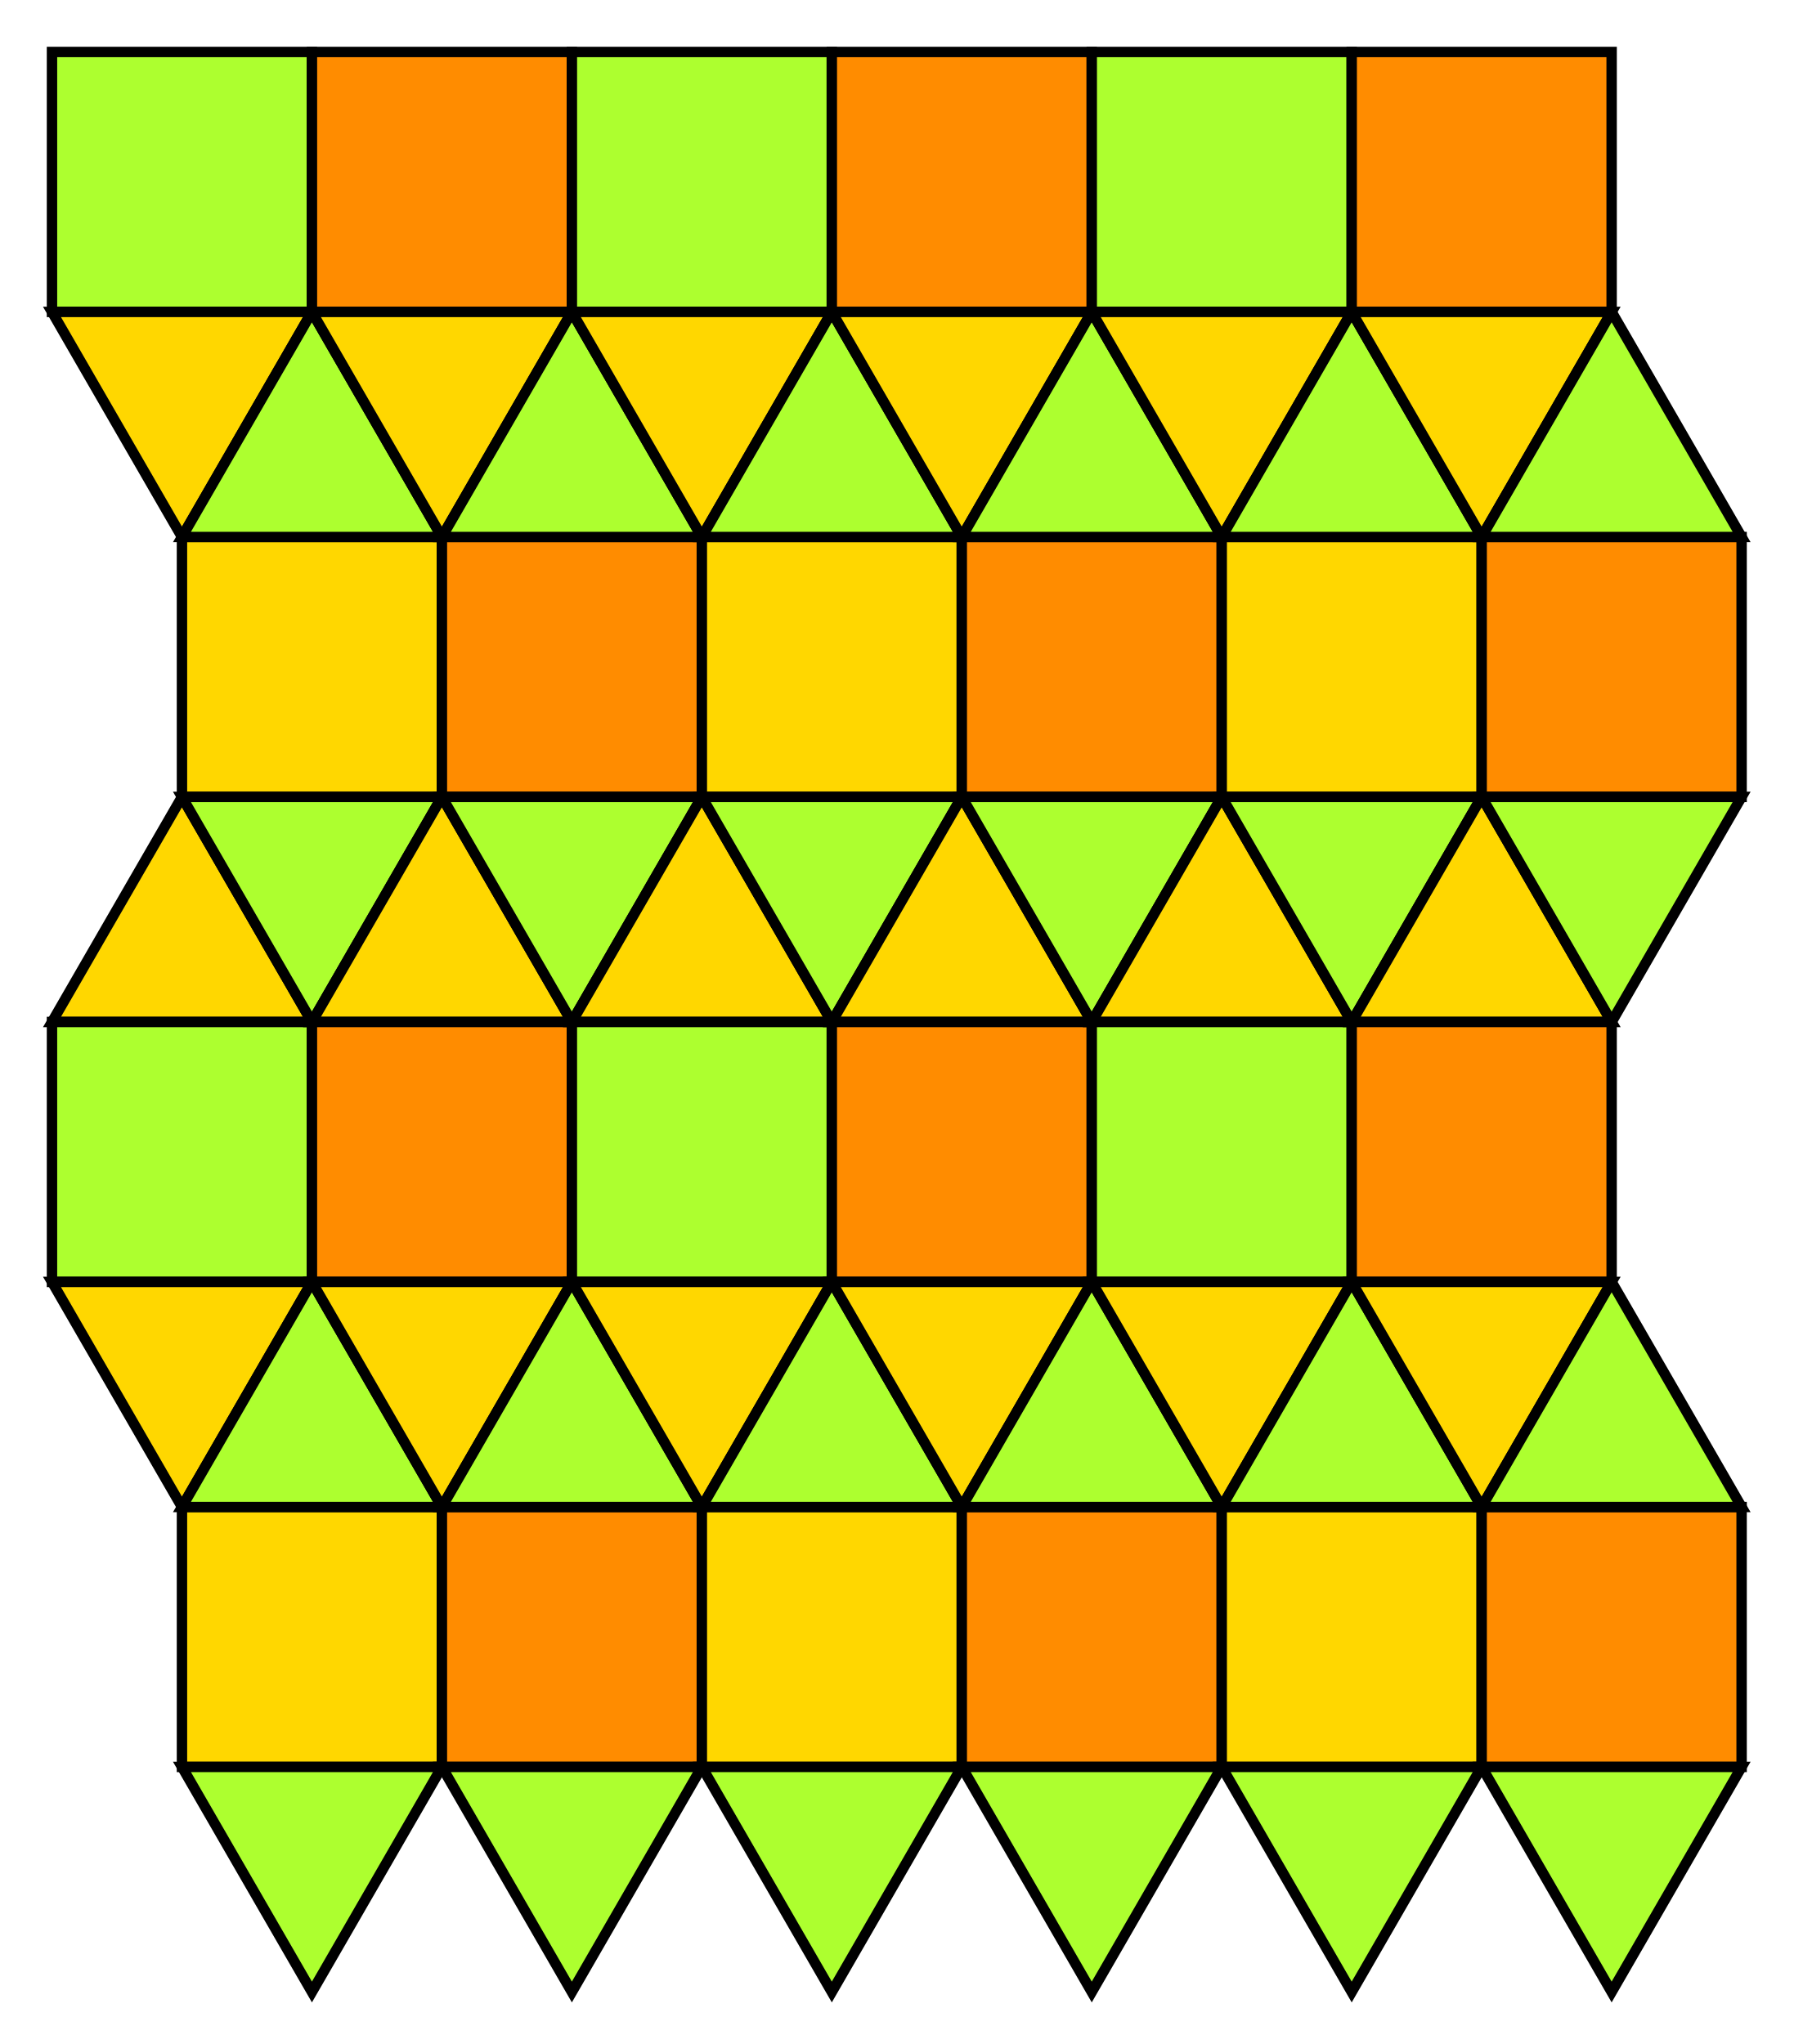
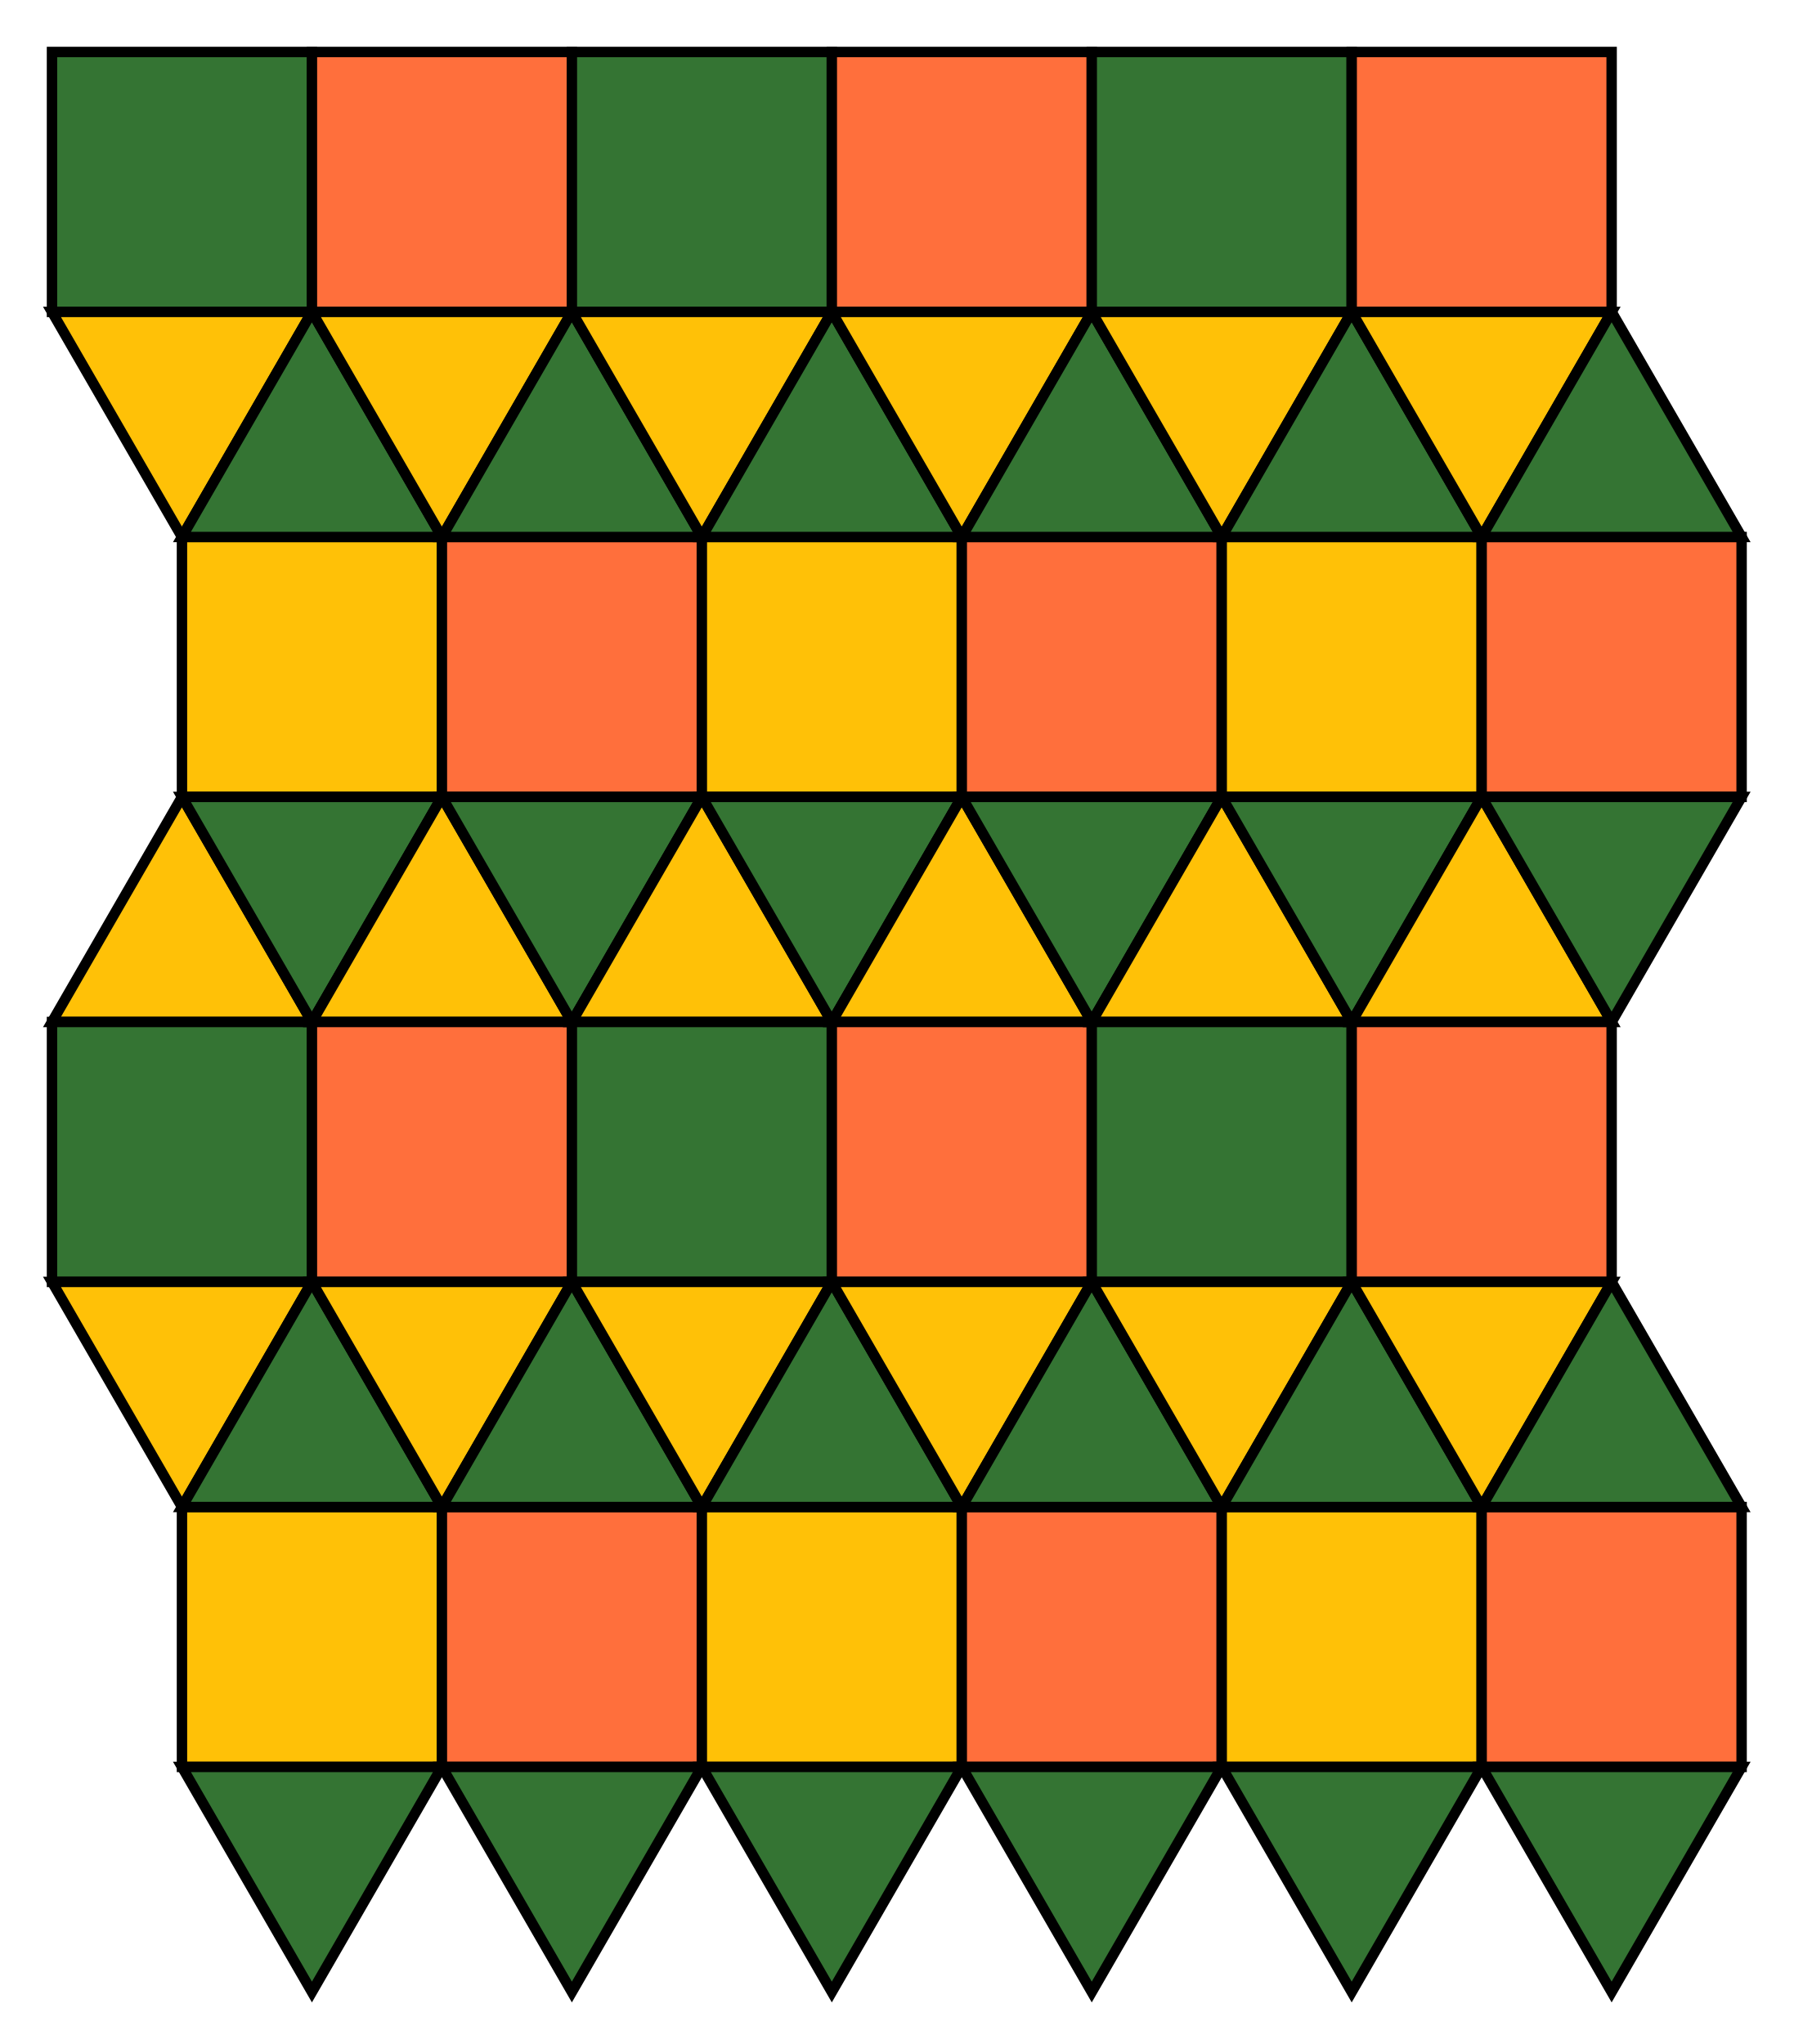
<svg xmlns="http://www.w3.org/2000/svg" width="172.5" height="196.603" viewBox="0 0 172.5 196.603">
-   <polygon points="30.0,30.0 5.0,30.0 5.0,5.0 30.0,5.0" stroke="black" stroke-linecap="round" stroke-width="1" fill="greenyellow" />
-   <polygon points="5.0,30.0 30.0,30.0 17.5,51.651" stroke="black" stroke-linecap="round" stroke-width="1" fill="gold" />
-   <polygon points="42.5,76.651 17.5,76.651 17.5,51.651 42.5,51.651" stroke="black" stroke-linecap="round" stroke-width="1" fill="gold" />
-   <polygon points="17.5,76.651 30.0,98.301 5.0,98.301" stroke="black" stroke-linecap="round" stroke-width="1" fill="gold" />
-   <polygon points="30.0,123.301 5.0,123.301 5.0,98.301 30.0,98.301" stroke="black" stroke-linecap="round" stroke-width="1" fill="greenyellow" />
-   <polygon points="5.0,123.301 30.0,123.301 17.5,144.952" stroke="black" stroke-linecap="round" stroke-width="1" fill="gold" />
-   <polygon points="42.5,169.952 17.5,169.952 17.5,144.952 42.5,144.952" stroke="black" stroke-linecap="round" stroke-width="1" fill="gold" />
-   <polygon points="30.0,30 42.5,51.651 17.5,51.651" stroke="black" stroke-linecap="round" stroke-width="1" fill="greenyellow" />
-   <polygon points="17.5,76.651 42.5,76.651 30.0,98.301" stroke="black" stroke-linecap="round" stroke-width="1" fill="greenyellow" />
-   <polygon points="30.0,123.301 42.5,144.952 17.5,144.952" stroke="black" stroke-linecap="round" stroke-width="1" fill="greenyellow" />
-   <polygon points="17.5,169.952 42.5,169.952 30.0,191.603" stroke="black" stroke-linecap="round" stroke-width="1" fill="greenyellow" />
-   <polygon points="55.0,30.0 30.0,30.0 30.0,5.0 55.0,5.0" stroke="black" stroke-linecap="round" stroke-width="1" fill="darkorange" />
-   <polygon points="30.0,30.0 55.0,30.0 42.5,51.651" stroke="black" stroke-linecap="round" stroke-width="1" fill="gold" />
-   <polygon points="67.5,76.651 42.5,76.651 42.5,51.651 67.5,51.651" stroke="black" stroke-linecap="round" stroke-width="1" fill="darkorange" />
-   <polygon points="42.5,76.651 55.0,98.301 30.0,98.301" stroke="black" stroke-linecap="round" stroke-width="1" fill="gold" />
-   <polygon points="55.0,123.301 30.0,123.301 30.0,98.301 55.0,98.301" stroke="black" stroke-linecap="round" stroke-width="1" fill="darkorange" />
-   <polygon points="30.0,123.301 55.0,123.301 42.5,144.952" stroke="black" stroke-linecap="round" stroke-width="1" fill="gold" />
-   <polygon points="67.5,169.952 42.5,169.952 42.5,144.952 67.5,144.952" stroke="black" stroke-linecap="round" stroke-width="1" fill="darkorange" />
-   <polygon points="55.0,30 67.5,51.651 42.5,51.651" stroke="black" stroke-linecap="round" stroke-width="1" fill="greenyellow" />
-   <polygon points="42.5,76.651 67.5,76.651 55.0,98.301" stroke="black" stroke-linecap="round" stroke-width="1" fill="greenyellow" />
-   <polygon points="55.0,123.301 67.5,144.952 42.5,144.952" stroke="black" stroke-linecap="round" stroke-width="1" fill="greenyellow" />
-   <polygon points="42.5,169.952 67.5,169.952 55.0,191.603" stroke="black" stroke-linecap="round" stroke-width="1" fill="greenyellow" />
-   <polygon points="80.0,30.0 55.0,30.0 55.0,5.0 80.0,5.0" stroke="black" stroke-linecap="round" stroke-width="1" fill="greenyellow" />
-   <polygon points="55.0,30.0 80.0,30.0 67.5,51.651" stroke="black" stroke-linecap="round" stroke-width="1" fill="gold" />
-   <polygon points="92.5,76.651 67.5,76.651 67.5,51.651 92.5,51.651" stroke="black" stroke-linecap="round" stroke-width="1" fill="gold" />
-   <polygon points="67.5,76.651 80.0,98.301 55.0,98.301" stroke="black" stroke-linecap="round" stroke-width="1" fill="gold" />
-   <polygon points="80.0,123.301 55.0,123.301 55.0,98.301 80.0,98.301" stroke="black" stroke-linecap="round" stroke-width="1" fill="greenyellow" />
-   <polygon points="55.0,123.301 80.0,123.301 67.5,144.952" stroke="black" stroke-linecap="round" stroke-width="1" fill="gold" />
-   <polygon points="92.5,169.952 67.5,169.952 67.5,144.952 92.5,144.952" stroke="black" stroke-linecap="round" stroke-width="1" fill="gold" />
-   <polygon points="80.0,30 92.5,51.651 67.5,51.651" stroke="black" stroke-linecap="round" stroke-width="1" fill="greenyellow" />
-   <polygon points="67.5,76.651 92.5,76.651 80.0,98.301" stroke="black" stroke-linecap="round" stroke-width="1" fill="greenyellow" />
-   <polygon points="80.0,123.301 92.5,144.952 67.5,144.952" stroke="black" stroke-linecap="round" stroke-width="1" fill="greenyellow" />
-   <polygon points="67.5,169.952 92.5,169.952 80.0,191.603" stroke="black" stroke-linecap="round" stroke-width="1" fill="greenyellow" />
-   <polygon points="105.0,30.0 80.0,30.0 80.0,5.0 105.0,5.0" stroke="black" stroke-linecap="round" stroke-width="1" fill="darkorange" />
-   <polygon points="80.0,30.0 105.0,30.0 92.5,51.651" stroke="black" stroke-linecap="round" stroke-width="1" fill="gold" />
-   <polygon points="117.5,76.651 92.5,76.651 92.5,51.651 117.5,51.651" stroke="black" stroke-linecap="round" stroke-width="1" fill="darkorange" />
-   <polygon points="92.5,76.651 105.0,98.301 80.0,98.301" stroke="black" stroke-linecap="round" stroke-width="1" fill="gold" />
-   <polygon points="105.0,123.301 80.0,123.301 80.0,98.301 105.0,98.301" stroke="black" stroke-linecap="round" stroke-width="1" fill="darkorange" />
-   <polygon points="80.0,123.301 105.0,123.301 92.5,144.952" stroke="black" stroke-linecap="round" stroke-width="1" fill="gold" />
-   <polygon points="117.5,169.952 92.5,169.952 92.5,144.952 117.5,144.952" stroke="black" stroke-linecap="round" stroke-width="1" fill="darkorange" />
-   <polygon points="105.0,30 117.5,51.651 92.5,51.651" stroke="black" stroke-linecap="round" stroke-width="1" fill="greenyellow" />
-   <polygon points="92.5,76.651 117.5,76.651 105.0,98.301" stroke="black" stroke-linecap="round" stroke-width="1" fill="greenyellow" />
-   <polygon points="105.0,123.301 117.5,144.952 92.5,144.952" stroke="black" stroke-linecap="round" stroke-width="1" fill="greenyellow" />
-   <polygon points="92.5,169.952 117.5,169.952 105.0,191.603" stroke="black" stroke-linecap="round" stroke-width="1" fill="greenyellow" />
-   <polygon points="130.0,30.0 105.0,30.0 105.0,5.0 130.0,5.0" stroke="black" stroke-linecap="round" stroke-width="1" fill="greenyellow" />
-   <polygon points="105.0,30.0 130.0,30.0 117.5,51.651" stroke="black" stroke-linecap="round" stroke-width="1" fill="gold" />
-   <polygon points="142.5,76.651 117.5,76.651 117.5,51.651 142.5,51.651" stroke="black" stroke-linecap="round" stroke-width="1" fill="gold" />
-   <polygon points="117.5,76.651 130.0,98.301 105.0,98.301" stroke="black" stroke-linecap="round" stroke-width="1" fill="gold" />
-   <polygon points="130.0,123.301 105.0,123.301 105.0,98.301 130.0,98.301" stroke="black" stroke-linecap="round" stroke-width="1" fill="greenyellow" />
-   <polygon points="105.0,123.301 130.0,123.301 117.5,144.952" stroke="black" stroke-linecap="round" stroke-width="1" fill="gold" />
-   <polygon points="142.5,169.952 117.5,169.952 117.5,144.952 142.5,144.952" stroke="black" stroke-linecap="round" stroke-width="1" fill="gold" />
-   <polygon points="130.0,30 142.5,51.651 117.5,51.651" stroke="black" stroke-linecap="round" stroke-width="1" fill="greenyellow" />
-   <polygon points="117.5,76.651 142.5,76.651 130.0,98.301" stroke="black" stroke-linecap="round" stroke-width="1" fill="greenyellow" />
-   <polygon points="130.0,123.301 142.5,144.952 117.5,144.952" stroke="black" stroke-linecap="round" stroke-width="1" fill="greenyellow" />
-   <polygon points="117.5,169.952 142.5,169.952 130.0,191.603" stroke="black" stroke-linecap="round" stroke-width="1" fill="greenyellow" />
-   <polygon points="155.0,30.0 130.0,30.0 130.0,5.0 155.0,5.0" stroke="black" stroke-linecap="round" stroke-width="1" fill="darkorange" />
-   <polygon points="130.0,30.0 155.0,30.0 142.5,51.651" stroke="black" stroke-linecap="round" stroke-width="1" fill="gold" />
-   <polygon points="167.5,76.651 142.5,76.651 142.5,51.651 167.5,51.651" stroke="black" stroke-linecap="round" stroke-width="1" fill="darkorange" />
-   <polygon points="142.5,76.651 155.0,98.301 130.0,98.301" stroke="black" stroke-linecap="round" stroke-width="1" fill="gold" />
-   <polygon points="155.0,123.301 130.0,123.301 130.0,98.301 155.0,98.301" stroke="black" stroke-linecap="round" stroke-width="1" fill="darkorange" />
-   <polygon points="130.0,123.301 155.0,123.301 142.5,144.952" stroke="black" stroke-linecap="round" stroke-width="1" fill="gold" />
-   <polygon points="167.5,169.952 142.5,169.952 142.5,144.952 167.5,144.952" stroke="black" stroke-linecap="round" stroke-width="1" fill="darkorange" />
-   <polygon points="155.0,30 167.5,51.651 142.5,51.651" stroke="black" stroke-linecap="round" stroke-width="1" fill="greenyellow" />
-   <polygon points="142.5,76.651 167.5,76.651 155.0,98.301" stroke="black" stroke-linecap="round" stroke-width="1" fill="greenyellow" />
-   <polygon points="155.0,123.301 167.5,144.952 142.5,144.952" stroke="black" stroke-linecap="round" stroke-width="1" fill="greenyellow" />
-   <polygon points="142.5,169.952 167.5,169.952 155.0,191.603" stroke="black" stroke-linecap="round" stroke-width="1" fill="greenyellow" />
+   <polygon points="30.0,30.0 5.0,30.0 5.0,5.0 30.0,5.0" stroke="black" stroke-linecap="round" stroke-width="1" fill="#347433" />
+   <polygon points="5.0,30.0 30.0,30.0 17.5,51.651" stroke="black" stroke-linecap="round" stroke-width="1" fill="#FFC107" />
+   <polygon points="42.5,76.651 17.5,76.651 17.5,51.651 42.5,51.651" stroke="black" stroke-linecap="round" stroke-width="1" fill="#FFC107" />
+   <polygon points="17.5,76.651 30.0,98.301 5.0,98.301" stroke="black" stroke-linecap="round" stroke-width="1" fill="#FFC107" />
+   <polygon points="30.0,123.301 5.0,123.301 5.0,98.301 30.0,98.301" stroke="black" stroke-linecap="round" stroke-width="1" fill="#347433" />
+   <polygon points="5.0,123.301 30.0,123.301 17.5,144.952" stroke="black" stroke-linecap="round" stroke-width="1" fill="#FFC107" />
+   <polygon points="42.5,169.952 17.5,169.952 17.5,144.952 42.5,144.952" stroke="black" stroke-linecap="round" stroke-width="1" fill="#FFC107" />
+   <polygon points="30.0,30 42.5,51.651 17.5,51.651" stroke="black" stroke-linecap="round" stroke-width="1" fill="#347433" />
+   <polygon points="17.5,76.651 42.5,76.651 30.0,98.301" stroke="black" stroke-linecap="round" stroke-width="1" fill="#347433" />
+   <polygon points="30.0,123.301 42.5,144.952 17.5,144.952" stroke="black" stroke-linecap="round" stroke-width="1" fill="#347433" />
+   <polygon points="17.5,169.952 42.5,169.952 30.0,191.603" stroke="black" stroke-linecap="round" stroke-width="1" fill="#347433" />
+   <polygon points="55.0,30.0 30.0,30.0 30.0,5.0 55.0,5.0" stroke="black" stroke-linecap="round" stroke-width="1" fill="#FF6F3C" />
+   <polygon points="30.0,30.0 55.0,30.0 42.5,51.651" stroke="black" stroke-linecap="round" stroke-width="1" fill="#FFC107" />
+   <polygon points="67.5,76.651 42.5,76.651 42.5,51.651 67.5,51.651" stroke="black" stroke-linecap="round" stroke-width="1" fill="#FF6F3C" />
+   <polygon points="42.5,76.651 55.0,98.301 30.0,98.301" stroke="black" stroke-linecap="round" stroke-width="1" fill="#FFC107" />
+   <polygon points="55.0,123.301 30.0,123.301 30.0,98.301 55.0,98.301" stroke="black" stroke-linecap="round" stroke-width="1" fill="#FF6F3C" />
+   <polygon points="30.0,123.301 55.0,123.301 42.5,144.952" stroke="black" stroke-linecap="round" stroke-width="1" fill="#FFC107" />
+   <polygon points="67.5,169.952 42.5,169.952 42.5,144.952 67.5,144.952" stroke="black" stroke-linecap="round" stroke-width="1" fill="#FF6F3C" />
+   <polygon points="55.0,30 67.5,51.651 42.5,51.651" stroke="black" stroke-linecap="round" stroke-width="1" fill="#347433" />
+   <polygon points="42.5,76.651 67.5,76.651 55.0,98.301" stroke="black" stroke-linecap="round" stroke-width="1" fill="#347433" />
+   <polygon points="55.0,123.301 67.5,144.952 42.5,144.952" stroke="black" stroke-linecap="round" stroke-width="1" fill="#347433" />
+   <polygon points="42.5,169.952 67.5,169.952 55.0,191.603" stroke="black" stroke-linecap="round" stroke-width="1" fill="#347433" />
+   <polygon points="80.0,30.0 55.0,30.0 55.0,5.0 80.0,5.0" stroke="black" stroke-linecap="round" stroke-width="1" fill="#347433" />
+   <polygon points="55.0,30.0 80.0,30.0 67.5,51.651" stroke="black" stroke-linecap="round" stroke-width="1" fill="#FFC107" />
+   <polygon points="92.5,76.651 67.5,76.651 67.5,51.651 92.5,51.651" stroke="black" stroke-linecap="round" stroke-width="1" fill="#FFC107" />
+   <polygon points="67.5,76.651 80.0,98.301 55.0,98.301" stroke="black" stroke-linecap="round" stroke-width="1" fill="#FFC107" />
+   <polygon points="80.0,123.301 55.0,123.301 55.0,98.301 80.0,98.301" stroke="black" stroke-linecap="round" stroke-width="1" fill="#347433" />
+   <polygon points="55.0,123.301 80.0,123.301 67.5,144.952" stroke="black" stroke-linecap="round" stroke-width="1" fill="#FFC107" />
+   <polygon points="92.5,169.952 67.5,169.952 67.5,144.952 92.5,144.952" stroke="black" stroke-linecap="round" stroke-width="1" fill="#FFC107" />
+   <polygon points="80.0,30 92.5,51.651 67.5,51.651" stroke="black" stroke-linecap="round" stroke-width="1" fill="#347433" />
+   <polygon points="67.5,76.651 92.5,76.651 80.0,98.301" stroke="black" stroke-linecap="round" stroke-width="1" fill="#347433" />
+   <polygon points="80.0,123.301 92.5,144.952 67.5,144.952" stroke="black" stroke-linecap="round" stroke-width="1" fill="#347433" />
+   <polygon points="67.5,169.952 92.5,169.952 80.0,191.603" stroke="black" stroke-linecap="round" stroke-width="1" fill="#347433" />
+   <polygon points="105.0,30.0 80.0,30.0 80.0,5.0 105.0,5.0" stroke="black" stroke-linecap="round" stroke-width="1" fill="#FF6F3C" />
+   <polygon points="80.0,30.0 105.0,30.0 92.5,51.651" stroke="black" stroke-linecap="round" stroke-width="1" fill="#FFC107" />
+   <polygon points="117.5,76.651 92.5,76.651 92.5,51.651 117.5,51.651" stroke="black" stroke-linecap="round" stroke-width="1" fill="#FF6F3C" />
+   <polygon points="92.5,76.651 105.0,98.301 80.0,98.301" stroke="black" stroke-linecap="round" stroke-width="1" fill="#FFC107" />
+   <polygon points="105.0,123.301 80.0,123.301 80.0,98.301 105.0,98.301" stroke="black" stroke-linecap="round" stroke-width="1" fill="#FF6F3C" />
+   <polygon points="80.0,123.301 105.0,123.301 92.5,144.952" stroke="black" stroke-linecap="round" stroke-width="1" fill="#FFC107" />
+   <polygon points="117.5,169.952 92.5,169.952 92.5,144.952 117.5,144.952" stroke="black" stroke-linecap="round" stroke-width="1" fill="#FF6F3C" />
+   <polygon points="105.0,30 117.5,51.651 92.5,51.651" stroke="black" stroke-linecap="round" stroke-width="1" fill="#347433" />
+   <polygon points="92.5,76.651 117.5,76.651 105.0,98.301" stroke="black" stroke-linecap="round" stroke-width="1" fill="#347433" />
+   <polygon points="105.0,123.301 117.5,144.952 92.5,144.952" stroke="black" stroke-linecap="round" stroke-width="1" fill="#347433" />
+   <polygon points="92.5,169.952 117.5,169.952 105.0,191.603" stroke="black" stroke-linecap="round" stroke-width="1" fill="#347433" />
+   <polygon points="130.0,30.0 105.0,30.0 105.0,5.0 130.0,5.0" stroke="black" stroke-linecap="round" stroke-width="1" fill="#347433" />
+   <polygon points="105.0,30.0 130.0,30.0 117.5,51.651" stroke="black" stroke-linecap="round" stroke-width="1" fill="#FFC107" />
+   <polygon points="142.5,76.651 117.5,76.651 117.5,51.651 142.5,51.651" stroke="black" stroke-linecap="round" stroke-width="1" fill="#FFC107" />
+   <polygon points="117.5,76.651 130.0,98.301 105.0,98.301" stroke="black" stroke-linecap="round" stroke-width="1" fill="#FFC107" />
+   <polygon points="130.0,123.301 105.0,123.301 105.0,98.301 130.0,98.301" stroke="black" stroke-linecap="round" stroke-width="1" fill="#347433" />
+   <polygon points="105.0,123.301 130.0,123.301 117.5,144.952" stroke="black" stroke-linecap="round" stroke-width="1" fill="#FFC107" />
+   <polygon points="142.5,169.952 117.5,169.952 117.5,144.952 142.5,144.952" stroke="black" stroke-linecap="round" stroke-width="1" fill="#FFC107" />
+   <polygon points="130.0,30 142.5,51.651 117.5,51.651" stroke="black" stroke-linecap="round" stroke-width="1" fill="#347433" />
+   <polygon points="117.5,76.651 142.5,76.651 130.0,98.301" stroke="black" stroke-linecap="round" stroke-width="1" fill="#347433" />
+   <polygon points="130.0,123.301 142.5,144.952 117.5,144.952" stroke="black" stroke-linecap="round" stroke-width="1" fill="#347433" />
+   <polygon points="117.5,169.952 142.5,169.952 130.0,191.603" stroke="black" stroke-linecap="round" stroke-width="1" fill="#347433" />
+   <polygon points="155.0,30.0 130.0,30.0 130.0,5.0 155.0,5.0" stroke="black" stroke-linecap="round" stroke-width="1" fill="#FF6F3C" />
+   <polygon points="130.0,30.0 155.0,30.0 142.5,51.651" stroke="black" stroke-linecap="round" stroke-width="1" fill="#FFC107" />
+   <polygon points="167.5,76.651 142.5,76.651 142.5,51.651 167.5,51.651" stroke="black" stroke-linecap="round" stroke-width="1" fill="#FF6F3C" />
+   <polygon points="142.5,76.651 155.0,98.301 130.0,98.301" stroke="black" stroke-linecap="round" stroke-width="1" fill="#FFC107" />
+   <polygon points="155.0,123.301 130.0,123.301 130.0,98.301 155.0,98.301" stroke="black" stroke-linecap="round" stroke-width="1" fill="#FF6F3C" />
+   <polygon points="130.0,123.301 155.0,123.301 142.5,144.952" stroke="black" stroke-linecap="round" stroke-width="1" fill="#FFC107" />
+   <polygon points="167.5,169.952 142.5,169.952 142.5,144.952 167.5,144.952" stroke="black" stroke-linecap="round" stroke-width="1" fill="#FF6F3C" />
+   <polygon points="155.0,30 167.5,51.651 142.5,51.651" stroke="black" stroke-linecap="round" stroke-width="1" fill="#347433" />
+   <polygon points="142.5,76.651 167.5,76.651 155.0,98.301" stroke="black" stroke-linecap="round" stroke-width="1" fill="#347433" />
+   <polygon points="155.0,123.301 167.5,144.952 142.5,144.952" stroke="black" stroke-linecap="round" stroke-width="1" fill="#347433" />
+   <polygon points="142.5,169.952 167.5,169.952 155.0,191.603" stroke="black" stroke-linecap="round" stroke-width="1" fill="#347433" />
</svg>
